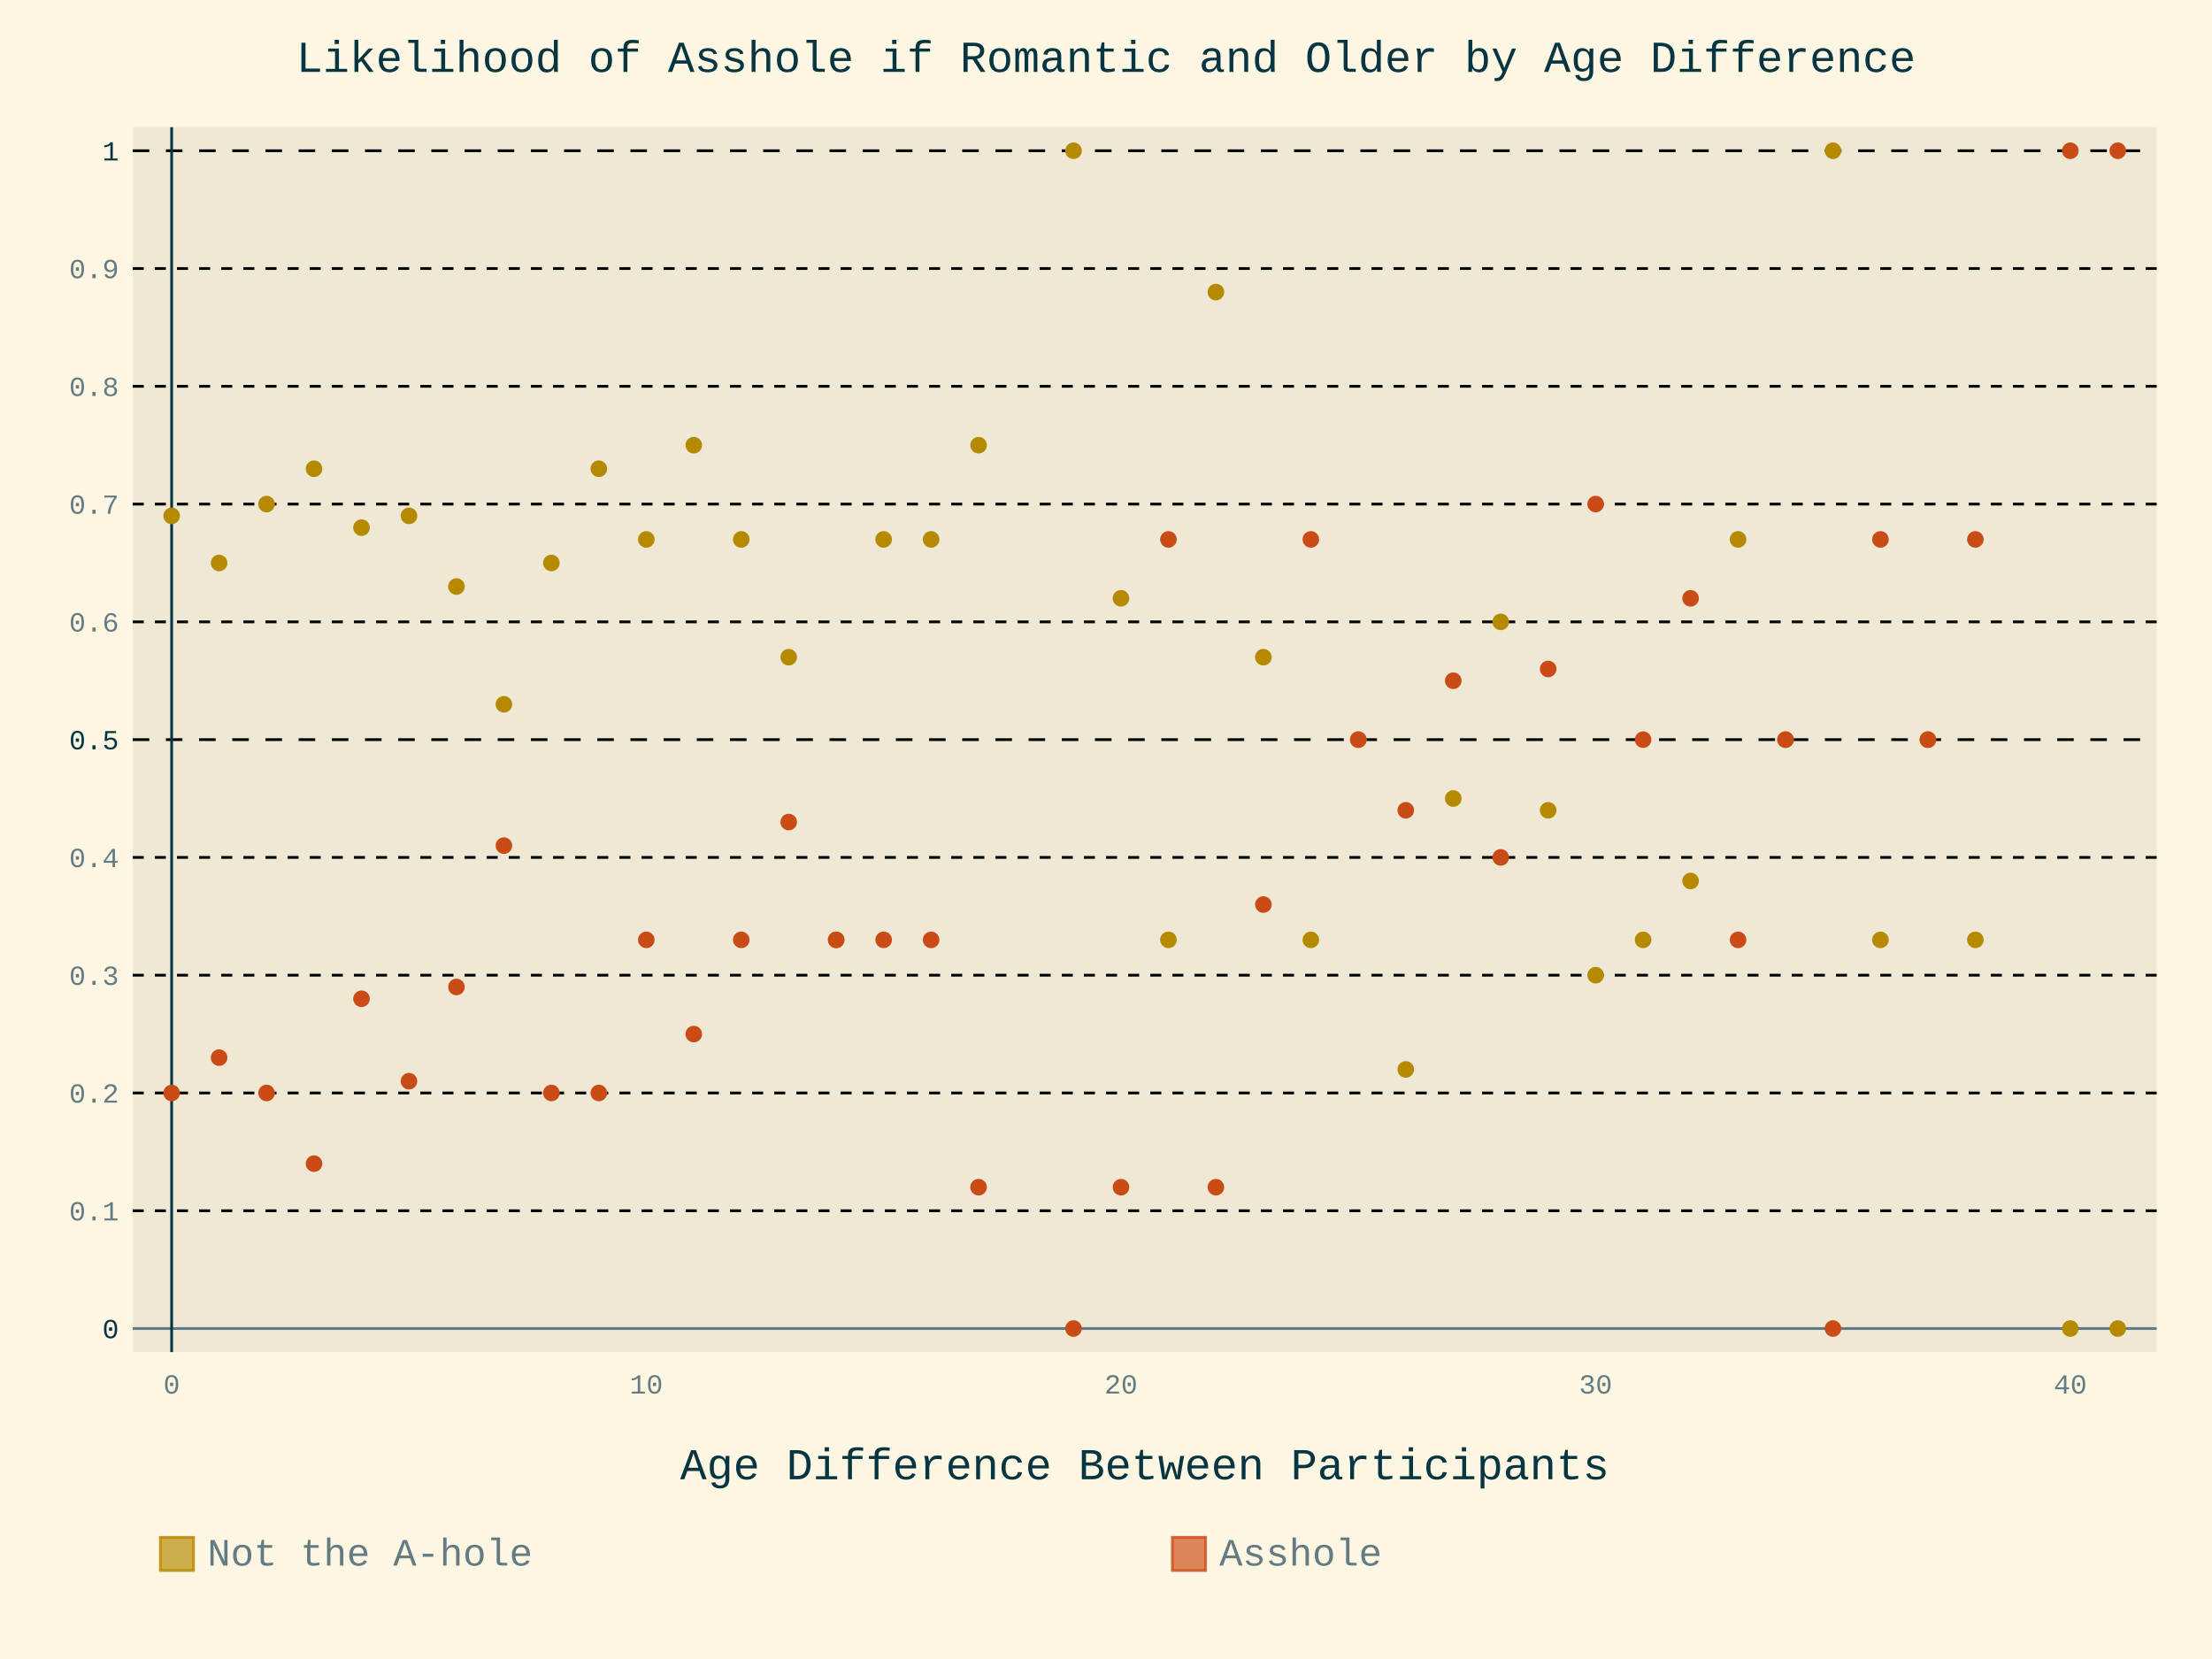
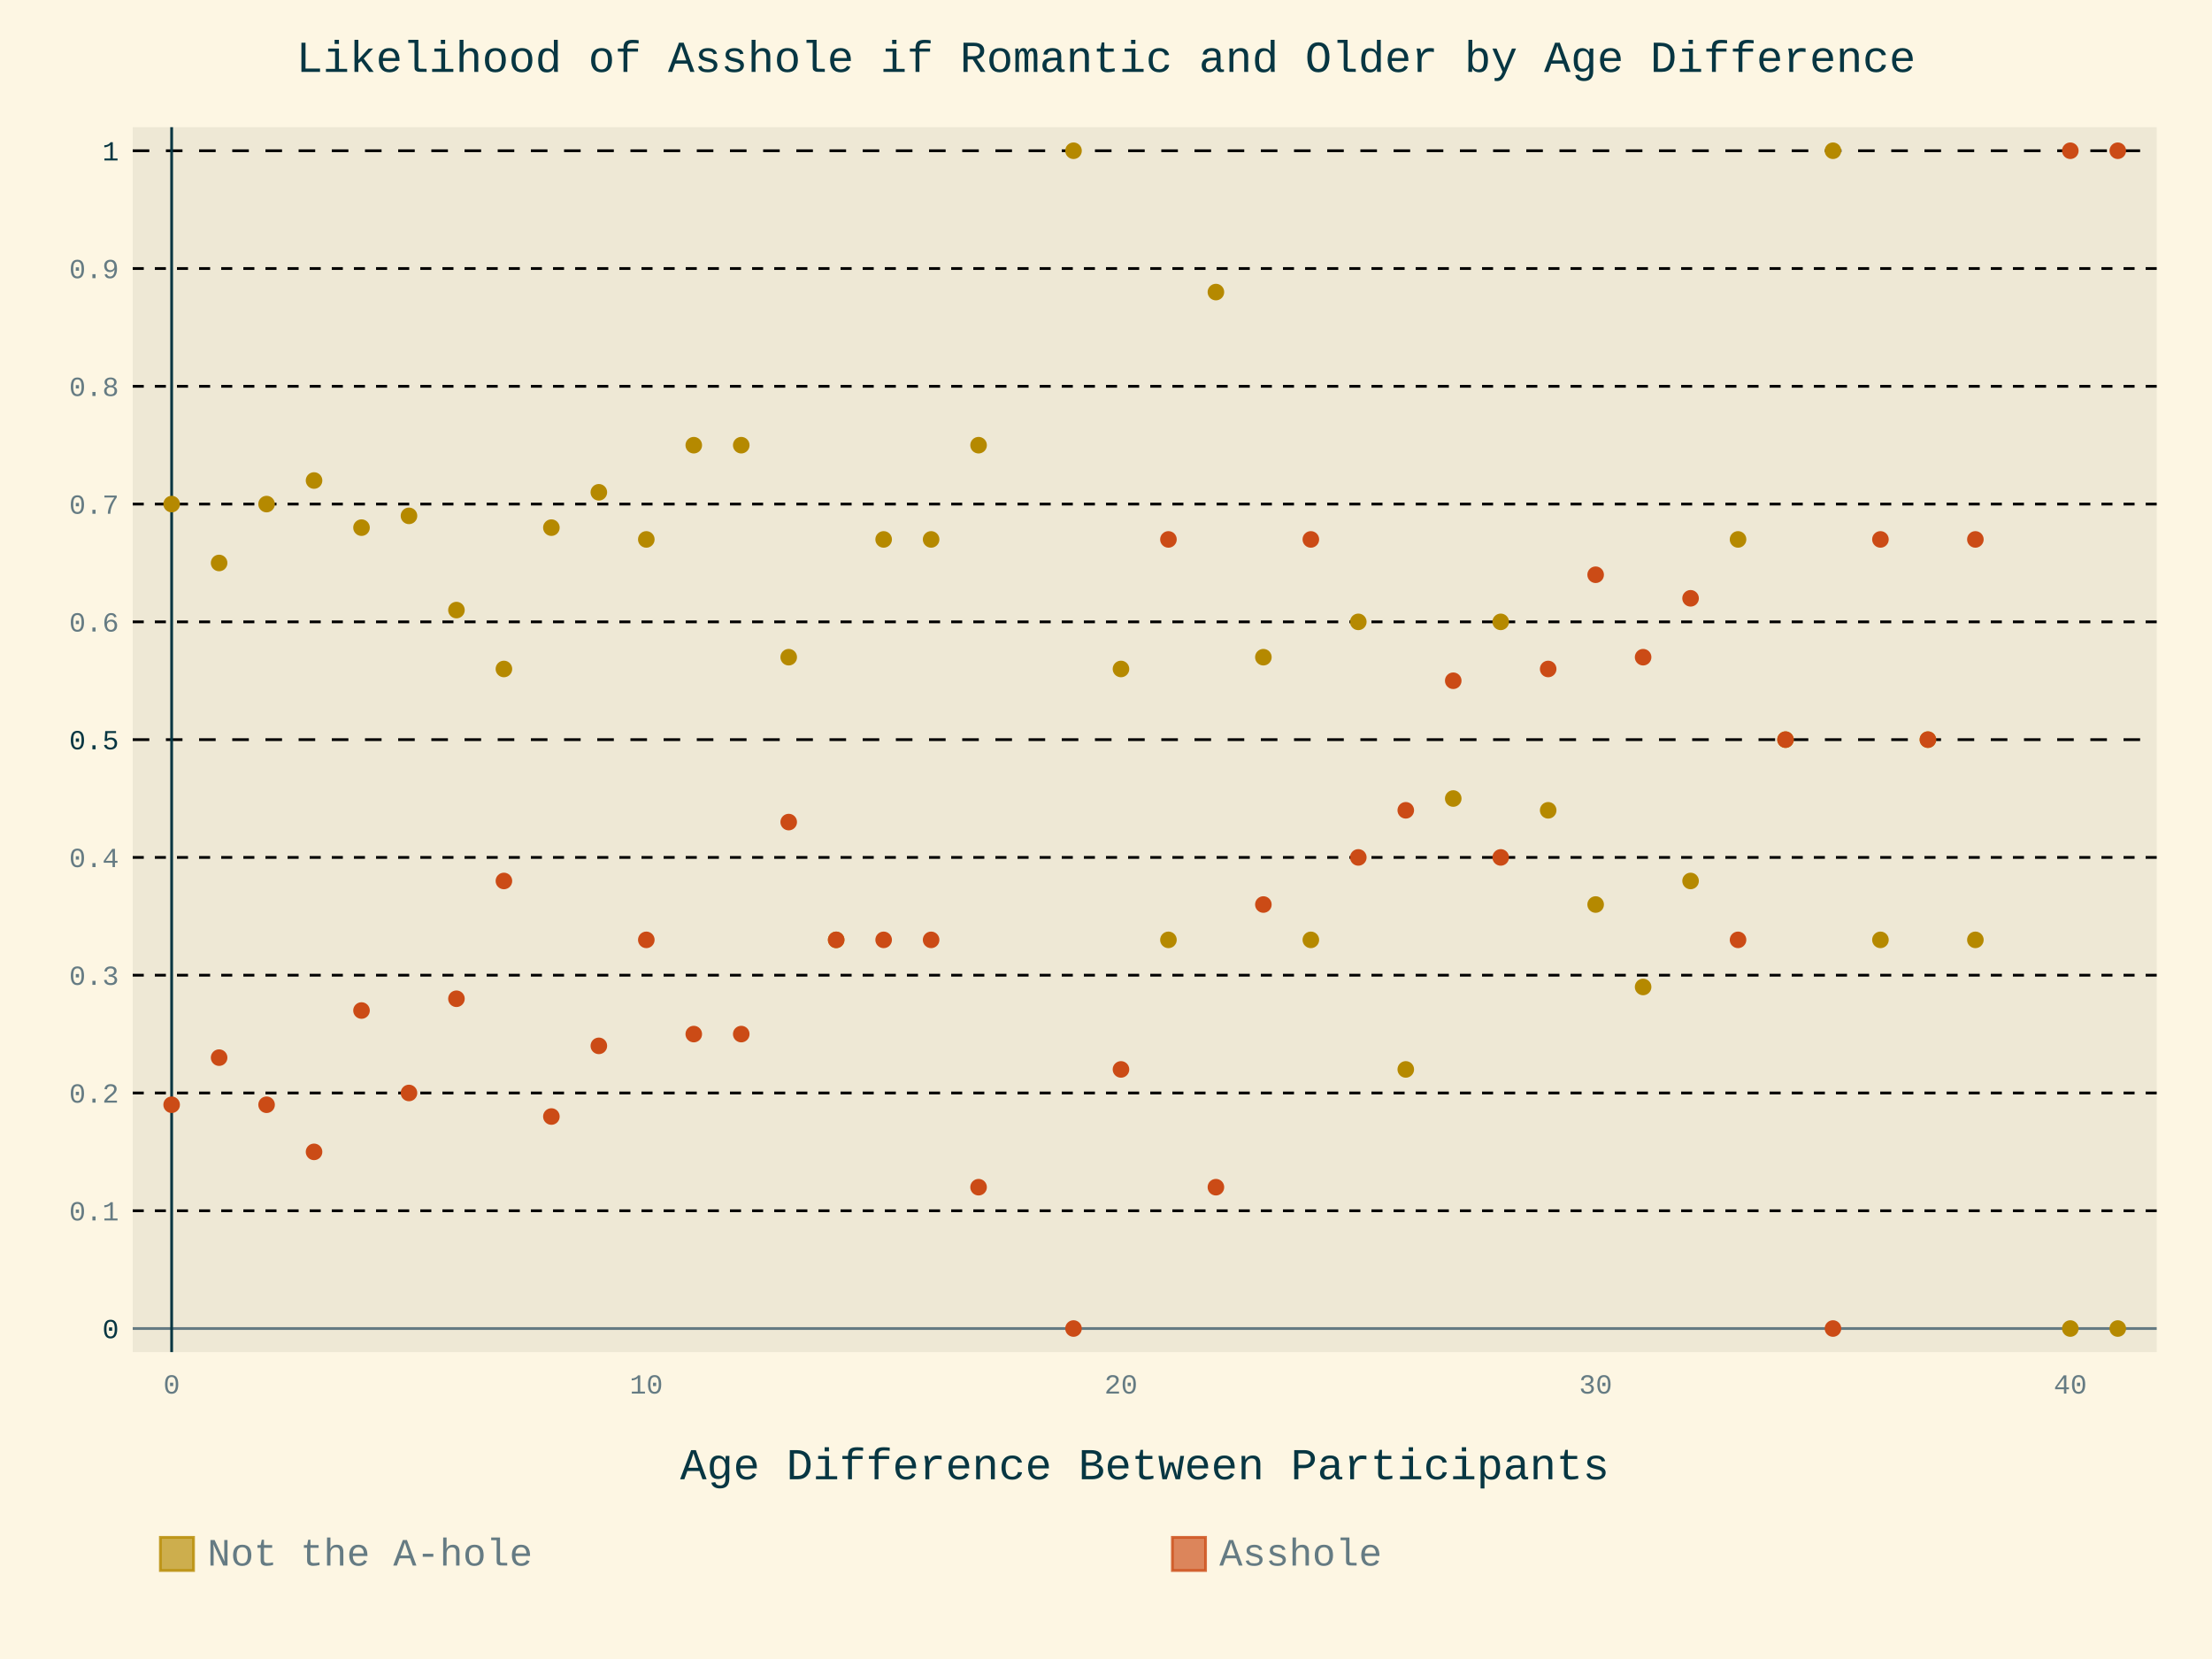
- <svg xmlns="http://www.w3.org/2000/svg" id="chart-95d7c898-4f8c-4f57-8255-a8e95e278925" class="pygal-chart" viewBox="0 0 800 600">
+ <svg xmlns="http://www.w3.org/2000/svg" id="chart-71dfcaac-c6e0-4dcb-bab0-f11259348ba4" class="pygal-chart" viewBox="0 0 800 600">
  <defs>
-     <style type="text/css">#chart-95d7c898-4f8c-4f57-8255-a8e95e278925{-webkit-user-select:none;-webkit-font-smoothing:antialiased;font-family:Consolas,"Liberation Mono",Menlo,Courier,monospace}#chart-95d7c898-4f8c-4f57-8255-a8e95e278925 .title{font-family:Consolas,"Liberation Mono",Menlo,Courier,monospace;font-size:16px}#chart-95d7c898-4f8c-4f57-8255-a8e95e278925 .legends .legend text{font-family:Consolas,"Liberation Mono",Menlo,Courier,monospace;font-size:14px}#chart-95d7c898-4f8c-4f57-8255-a8e95e278925 .axis text{font-family:Consolas,"Liberation Mono",Menlo,Courier,monospace;font-size:10px}#chart-95d7c898-4f8c-4f57-8255-a8e95e278925 .axis text.major{font-family:Consolas,"Liberation Mono",Menlo,Courier,monospace;font-size:10px}#chart-95d7c898-4f8c-4f57-8255-a8e95e278925 .text-overlay text.value{font-family:Consolas,"Liberation Mono",Menlo,Courier,monospace;font-size:16px}#chart-95d7c898-4f8c-4f57-8255-a8e95e278925 .text-overlay text.label{font-family:Consolas,"Liberation Mono",Menlo,Courier,monospace;font-size:10px}#chart-95d7c898-4f8c-4f57-8255-a8e95e278925 .tooltip{font-family:Consolas,"Liberation Mono",Menlo,Courier,monospace;font-size:14px}#chart-95d7c898-4f8c-4f57-8255-a8e95e278925 text.no_data{font-family:Consolas,"Liberation Mono",Menlo,Courier,monospace;font-size:64px}
- #chart-95d7c898-4f8c-4f57-8255-a8e95e278925{background-color:#fdf6e3}#chart-95d7c898-4f8c-4f57-8255-a8e95e278925 path,#chart-95d7c898-4f8c-4f57-8255-a8e95e278925 line,#chart-95d7c898-4f8c-4f57-8255-a8e95e278925 rect,#chart-95d7c898-4f8c-4f57-8255-a8e95e278925 circle{-webkit-transition:500ms ease-in;-moz-transition:500ms ease-in;transition:500ms ease-in}#chart-95d7c898-4f8c-4f57-8255-a8e95e278925 .graph &gt; .background{fill:#fdf6e3}#chart-95d7c898-4f8c-4f57-8255-a8e95e278925 .plot &gt; .background{fill:#eee8d5}#chart-95d7c898-4f8c-4f57-8255-a8e95e278925 .graph{fill:#657b83}#chart-95d7c898-4f8c-4f57-8255-a8e95e278925 text.no_data{fill:#073642}#chart-95d7c898-4f8c-4f57-8255-a8e95e278925 .title{fill:#073642}#chart-95d7c898-4f8c-4f57-8255-a8e95e278925 .legends .legend text{fill:#657b83}#chart-95d7c898-4f8c-4f57-8255-a8e95e278925 .legends .legend:hover text{fill:#073642}#chart-95d7c898-4f8c-4f57-8255-a8e95e278925 .axis .line{stroke:#073642}#chart-95d7c898-4f8c-4f57-8255-a8e95e278925 .axis .guide.line{stroke:#073642}#chart-95d7c898-4f8c-4f57-8255-a8e95e278925 .axis .major.line{stroke:#657b83}#chart-95d7c898-4f8c-4f57-8255-a8e95e278925 .axis text.major{fill:#073642}#chart-95d7c898-4f8c-4f57-8255-a8e95e278925 .axis.y .guides:hover .guide.line,#chart-95d7c898-4f8c-4f57-8255-a8e95e278925 .line-graph .axis.x .guides:hover .guide.line,#chart-95d7c898-4f8c-4f57-8255-a8e95e278925 .stackedline-graph .axis.x .guides:hover .guide.line,#chart-95d7c898-4f8c-4f57-8255-a8e95e278925 .xy-graph .axis.x .guides:hover .guide.line{stroke:#073642}#chart-95d7c898-4f8c-4f57-8255-a8e95e278925 .axis .guides:hover text{fill:#073642}#chart-95d7c898-4f8c-4f57-8255-a8e95e278925 .reactive{fill-opacity:.66;stroke-opacity:.8;stroke-width:1}#chart-95d7c898-4f8c-4f57-8255-a8e95e278925 .ci{stroke:#657b83}#chart-95d7c898-4f8c-4f57-8255-a8e95e278925 .reactive.active,#chart-95d7c898-4f8c-4f57-8255-a8e95e278925 .active .reactive{fill-opacity:.9;stroke-opacity:.9;stroke-width:4}#chart-95d7c898-4f8c-4f57-8255-a8e95e278925 .ci .reactive.active{stroke-width:1.5}#chart-95d7c898-4f8c-4f57-8255-a8e95e278925 .series text{fill:#073642}#chart-95d7c898-4f8c-4f57-8255-a8e95e278925 .tooltip rect{fill:#eee8d5;stroke:#073642;-webkit-transition:opacity 500ms ease-in;-moz-transition:opacity 500ms ease-in;transition:opacity 500ms ease-in}#chart-95d7c898-4f8c-4f57-8255-a8e95e278925 .tooltip .label{fill:#657b83}#chart-95d7c898-4f8c-4f57-8255-a8e95e278925 .tooltip .label{fill:#657b83}#chart-95d7c898-4f8c-4f57-8255-a8e95e278925 .tooltip .legend{font-size:.8em;fill:#073642}#chart-95d7c898-4f8c-4f57-8255-a8e95e278925 .tooltip .x_label{font-size:.6em;fill:#073642}#chart-95d7c898-4f8c-4f57-8255-a8e95e278925 .tooltip .xlink{font-size:.5em;text-decoration:underline}#chart-95d7c898-4f8c-4f57-8255-a8e95e278925 .tooltip .value{font-size:1.5em}#chart-95d7c898-4f8c-4f57-8255-a8e95e278925 .bound{font-size:.5em}#chart-95d7c898-4f8c-4f57-8255-a8e95e278925 .max-value{font-size:.75em;fill:#073642}#chart-95d7c898-4f8c-4f57-8255-a8e95e278925 .map-element{fill:#eee8d5;stroke:#073642 !important}#chart-95d7c898-4f8c-4f57-8255-a8e95e278925 .map-element .reactive{fill-opacity:inherit;stroke-opacity:inherit}#chart-95d7c898-4f8c-4f57-8255-a8e95e278925 .color-0,#chart-95d7c898-4f8c-4f57-8255-a8e95e278925 .color-0 a:visited{stroke:#b58900;fill:#b58900}#chart-95d7c898-4f8c-4f57-8255-a8e95e278925 .color-1,#chart-95d7c898-4f8c-4f57-8255-a8e95e278925 .color-1 a:visited{stroke:#cb4b16;fill:#cb4b16}#chart-95d7c898-4f8c-4f57-8255-a8e95e278925 .text-overlay .color-0 text{fill:black}#chart-95d7c898-4f8c-4f57-8255-a8e95e278925 .text-overlay .color-1 text{fill:black}
- #chart-95d7c898-4f8c-4f57-8255-a8e95e278925 text.no_data{text-anchor:middle}#chart-95d7c898-4f8c-4f57-8255-a8e95e278925 .guide.line{fill:none}#chart-95d7c898-4f8c-4f57-8255-a8e95e278925 .centered{text-anchor:middle}#chart-95d7c898-4f8c-4f57-8255-a8e95e278925 .title{text-anchor:middle}#chart-95d7c898-4f8c-4f57-8255-a8e95e278925 .legends .legend text{fill-opacity:1}#chart-95d7c898-4f8c-4f57-8255-a8e95e278925 .axis.x text{text-anchor:middle}#chart-95d7c898-4f8c-4f57-8255-a8e95e278925 .axis.x:not(.web) text[transform]{text-anchor:start}#chart-95d7c898-4f8c-4f57-8255-a8e95e278925 .axis.x:not(.web) text[transform].backwards{text-anchor:end}#chart-95d7c898-4f8c-4f57-8255-a8e95e278925 .axis.y text{text-anchor:end}#chart-95d7c898-4f8c-4f57-8255-a8e95e278925 .axis.y text[transform].backwards{text-anchor:start}#chart-95d7c898-4f8c-4f57-8255-a8e95e278925 .axis.y2 text{text-anchor:start}#chart-95d7c898-4f8c-4f57-8255-a8e95e278925 .axis.y2 text[transform].backwards{text-anchor:end}#chart-95d7c898-4f8c-4f57-8255-a8e95e278925 .axis .guide.line{stroke-dasharray:4,4;stroke:black}#chart-95d7c898-4f8c-4f57-8255-a8e95e278925 .axis .major.guide.line{stroke-dasharray:6,6;stroke:black}#chart-95d7c898-4f8c-4f57-8255-a8e95e278925 .horizontal .axis.y .guide.line,#chart-95d7c898-4f8c-4f57-8255-a8e95e278925 .horizontal .axis.y2 .guide.line,#chart-95d7c898-4f8c-4f57-8255-a8e95e278925 .vertical .axis.x .guide.line{opacity:0}#chart-95d7c898-4f8c-4f57-8255-a8e95e278925 .horizontal .axis.always_show .guide.line,#chart-95d7c898-4f8c-4f57-8255-a8e95e278925 .vertical .axis.always_show .guide.line{opacity:1 !important}#chart-95d7c898-4f8c-4f57-8255-a8e95e278925 .axis.y .guides:hover .guide.line,#chart-95d7c898-4f8c-4f57-8255-a8e95e278925 .axis.y2 .guides:hover .guide.line,#chart-95d7c898-4f8c-4f57-8255-a8e95e278925 .axis.x .guides:hover .guide.line{opacity:1}#chart-95d7c898-4f8c-4f57-8255-a8e95e278925 .axis .guides:hover text{opacity:1}#chart-95d7c898-4f8c-4f57-8255-a8e95e278925 .nofill{fill:none}#chart-95d7c898-4f8c-4f57-8255-a8e95e278925 .subtle-fill{fill-opacity:.2}#chart-95d7c898-4f8c-4f57-8255-a8e95e278925 .dot{stroke-width:1px;fill-opacity:1;stroke-opacity:1}#chart-95d7c898-4f8c-4f57-8255-a8e95e278925 .dot.active{stroke-width:5px}#chart-95d7c898-4f8c-4f57-8255-a8e95e278925 .dot.negative{fill:transparent}#chart-95d7c898-4f8c-4f57-8255-a8e95e278925 text,#chart-95d7c898-4f8c-4f57-8255-a8e95e278925 tspan{stroke:none !important}#chart-95d7c898-4f8c-4f57-8255-a8e95e278925 .series text.active{opacity:1}#chart-95d7c898-4f8c-4f57-8255-a8e95e278925 .tooltip rect{fill-opacity:.95;stroke-width:.5}#chart-95d7c898-4f8c-4f57-8255-a8e95e278925 .tooltip text{fill-opacity:1}#chart-95d7c898-4f8c-4f57-8255-a8e95e278925 .showable{visibility:hidden}#chart-95d7c898-4f8c-4f57-8255-a8e95e278925 .showable.shown{visibility:visible}#chart-95d7c898-4f8c-4f57-8255-a8e95e278925 .gauge-background{fill:rgba(229,229,229,1);stroke:none}#chart-95d7c898-4f8c-4f57-8255-a8e95e278925 .bg-lines{stroke:#fdf6e3;stroke-width:2px}</style>
+     <style type="text/css">#chart-71dfcaac-c6e0-4dcb-bab0-f11259348ba4{-webkit-user-select:none;-webkit-font-smoothing:antialiased;font-family:Consolas,"Liberation Mono",Menlo,Courier,monospace}#chart-71dfcaac-c6e0-4dcb-bab0-f11259348ba4 .title{font-family:Consolas,"Liberation Mono",Menlo,Courier,monospace;font-size:16px}#chart-71dfcaac-c6e0-4dcb-bab0-f11259348ba4 .legends .legend text{font-family:Consolas,"Liberation Mono",Menlo,Courier,monospace;font-size:14px}#chart-71dfcaac-c6e0-4dcb-bab0-f11259348ba4 .axis text{font-family:Consolas,"Liberation Mono",Menlo,Courier,monospace;font-size:10px}#chart-71dfcaac-c6e0-4dcb-bab0-f11259348ba4 .axis text.major{font-family:Consolas,"Liberation Mono",Menlo,Courier,monospace;font-size:10px}#chart-71dfcaac-c6e0-4dcb-bab0-f11259348ba4 .text-overlay text.value{font-family:Consolas,"Liberation Mono",Menlo,Courier,monospace;font-size:16px}#chart-71dfcaac-c6e0-4dcb-bab0-f11259348ba4 .text-overlay text.label{font-family:Consolas,"Liberation Mono",Menlo,Courier,monospace;font-size:10px}#chart-71dfcaac-c6e0-4dcb-bab0-f11259348ba4 .tooltip{font-family:Consolas,"Liberation Mono",Menlo,Courier,monospace;font-size:14px}#chart-71dfcaac-c6e0-4dcb-bab0-f11259348ba4 text.no_data{font-family:Consolas,"Liberation Mono",Menlo,Courier,monospace;font-size:64px}
+ #chart-71dfcaac-c6e0-4dcb-bab0-f11259348ba4{background-color:#fdf6e3}#chart-71dfcaac-c6e0-4dcb-bab0-f11259348ba4 path,#chart-71dfcaac-c6e0-4dcb-bab0-f11259348ba4 line,#chart-71dfcaac-c6e0-4dcb-bab0-f11259348ba4 rect,#chart-71dfcaac-c6e0-4dcb-bab0-f11259348ba4 circle{-webkit-transition:500ms ease-in;-moz-transition:500ms ease-in;transition:500ms ease-in}#chart-71dfcaac-c6e0-4dcb-bab0-f11259348ba4 .graph &gt; .background{fill:#fdf6e3}#chart-71dfcaac-c6e0-4dcb-bab0-f11259348ba4 .plot &gt; .background{fill:#eee8d5}#chart-71dfcaac-c6e0-4dcb-bab0-f11259348ba4 .graph{fill:#657b83}#chart-71dfcaac-c6e0-4dcb-bab0-f11259348ba4 text.no_data{fill:#073642}#chart-71dfcaac-c6e0-4dcb-bab0-f11259348ba4 .title{fill:#073642}#chart-71dfcaac-c6e0-4dcb-bab0-f11259348ba4 .legends .legend text{fill:#657b83}#chart-71dfcaac-c6e0-4dcb-bab0-f11259348ba4 .legends .legend:hover text{fill:#073642}#chart-71dfcaac-c6e0-4dcb-bab0-f11259348ba4 .axis .line{stroke:#073642}#chart-71dfcaac-c6e0-4dcb-bab0-f11259348ba4 .axis .guide.line{stroke:#073642}#chart-71dfcaac-c6e0-4dcb-bab0-f11259348ba4 .axis .major.line{stroke:#657b83}#chart-71dfcaac-c6e0-4dcb-bab0-f11259348ba4 .axis text.major{fill:#073642}#chart-71dfcaac-c6e0-4dcb-bab0-f11259348ba4 .axis.y .guides:hover .guide.line,#chart-71dfcaac-c6e0-4dcb-bab0-f11259348ba4 .line-graph .axis.x .guides:hover .guide.line,#chart-71dfcaac-c6e0-4dcb-bab0-f11259348ba4 .stackedline-graph .axis.x .guides:hover .guide.line,#chart-71dfcaac-c6e0-4dcb-bab0-f11259348ba4 .xy-graph .axis.x .guides:hover .guide.line{stroke:#073642}#chart-71dfcaac-c6e0-4dcb-bab0-f11259348ba4 .axis .guides:hover text{fill:#073642}#chart-71dfcaac-c6e0-4dcb-bab0-f11259348ba4 .reactive{fill-opacity:.66;stroke-opacity:.8;stroke-width:1}#chart-71dfcaac-c6e0-4dcb-bab0-f11259348ba4 .ci{stroke:#657b83}#chart-71dfcaac-c6e0-4dcb-bab0-f11259348ba4 .reactive.active,#chart-71dfcaac-c6e0-4dcb-bab0-f11259348ba4 .active .reactive{fill-opacity:.9;stroke-opacity:.9;stroke-width:4}#chart-71dfcaac-c6e0-4dcb-bab0-f11259348ba4 .ci .reactive.active{stroke-width:1.5}#chart-71dfcaac-c6e0-4dcb-bab0-f11259348ba4 .series text{fill:#073642}#chart-71dfcaac-c6e0-4dcb-bab0-f11259348ba4 .tooltip rect{fill:#eee8d5;stroke:#073642;-webkit-transition:opacity 500ms ease-in;-moz-transition:opacity 500ms ease-in;transition:opacity 500ms ease-in}#chart-71dfcaac-c6e0-4dcb-bab0-f11259348ba4 .tooltip .label{fill:#657b83}#chart-71dfcaac-c6e0-4dcb-bab0-f11259348ba4 .tooltip .label{fill:#657b83}#chart-71dfcaac-c6e0-4dcb-bab0-f11259348ba4 .tooltip .legend{font-size:.8em;fill:#073642}#chart-71dfcaac-c6e0-4dcb-bab0-f11259348ba4 .tooltip .x_label{font-size:.6em;fill:#073642}#chart-71dfcaac-c6e0-4dcb-bab0-f11259348ba4 .tooltip .xlink{font-size:.5em;text-decoration:underline}#chart-71dfcaac-c6e0-4dcb-bab0-f11259348ba4 .tooltip .value{font-size:1.5em}#chart-71dfcaac-c6e0-4dcb-bab0-f11259348ba4 .bound{font-size:.5em}#chart-71dfcaac-c6e0-4dcb-bab0-f11259348ba4 .max-value{font-size:.75em;fill:#073642}#chart-71dfcaac-c6e0-4dcb-bab0-f11259348ba4 .map-element{fill:#eee8d5;stroke:#073642 !important}#chart-71dfcaac-c6e0-4dcb-bab0-f11259348ba4 .map-element .reactive{fill-opacity:inherit;stroke-opacity:inherit}#chart-71dfcaac-c6e0-4dcb-bab0-f11259348ba4 .color-0,#chart-71dfcaac-c6e0-4dcb-bab0-f11259348ba4 .color-0 a:visited{stroke:#b58900;fill:#b58900}#chart-71dfcaac-c6e0-4dcb-bab0-f11259348ba4 .color-1,#chart-71dfcaac-c6e0-4dcb-bab0-f11259348ba4 .color-1 a:visited{stroke:#cb4b16;fill:#cb4b16}#chart-71dfcaac-c6e0-4dcb-bab0-f11259348ba4 .text-overlay .color-0 text{fill:black}#chart-71dfcaac-c6e0-4dcb-bab0-f11259348ba4 .text-overlay .color-1 text{fill:black}
+ #chart-71dfcaac-c6e0-4dcb-bab0-f11259348ba4 text.no_data{text-anchor:middle}#chart-71dfcaac-c6e0-4dcb-bab0-f11259348ba4 .guide.line{fill:none}#chart-71dfcaac-c6e0-4dcb-bab0-f11259348ba4 .centered{text-anchor:middle}#chart-71dfcaac-c6e0-4dcb-bab0-f11259348ba4 .title{text-anchor:middle}#chart-71dfcaac-c6e0-4dcb-bab0-f11259348ba4 .legends .legend text{fill-opacity:1}#chart-71dfcaac-c6e0-4dcb-bab0-f11259348ba4 .axis.x text{text-anchor:middle}#chart-71dfcaac-c6e0-4dcb-bab0-f11259348ba4 .axis.x:not(.web) text[transform]{text-anchor:start}#chart-71dfcaac-c6e0-4dcb-bab0-f11259348ba4 .axis.x:not(.web) text[transform].backwards{text-anchor:end}#chart-71dfcaac-c6e0-4dcb-bab0-f11259348ba4 .axis.y text{text-anchor:end}#chart-71dfcaac-c6e0-4dcb-bab0-f11259348ba4 .axis.y text[transform].backwards{text-anchor:start}#chart-71dfcaac-c6e0-4dcb-bab0-f11259348ba4 .axis.y2 text{text-anchor:start}#chart-71dfcaac-c6e0-4dcb-bab0-f11259348ba4 .axis.y2 text[transform].backwards{text-anchor:end}#chart-71dfcaac-c6e0-4dcb-bab0-f11259348ba4 .axis .guide.line{stroke-dasharray:4,4;stroke:black}#chart-71dfcaac-c6e0-4dcb-bab0-f11259348ba4 .axis .major.guide.line{stroke-dasharray:6,6;stroke:black}#chart-71dfcaac-c6e0-4dcb-bab0-f11259348ba4 .horizontal .axis.y .guide.line,#chart-71dfcaac-c6e0-4dcb-bab0-f11259348ba4 .horizontal .axis.y2 .guide.line,#chart-71dfcaac-c6e0-4dcb-bab0-f11259348ba4 .vertical .axis.x .guide.line{opacity:0}#chart-71dfcaac-c6e0-4dcb-bab0-f11259348ba4 .horizontal .axis.always_show .guide.line,#chart-71dfcaac-c6e0-4dcb-bab0-f11259348ba4 .vertical .axis.always_show .guide.line{opacity:1 !important}#chart-71dfcaac-c6e0-4dcb-bab0-f11259348ba4 .axis.y .guides:hover .guide.line,#chart-71dfcaac-c6e0-4dcb-bab0-f11259348ba4 .axis.y2 .guides:hover .guide.line,#chart-71dfcaac-c6e0-4dcb-bab0-f11259348ba4 .axis.x .guides:hover .guide.line{opacity:1}#chart-71dfcaac-c6e0-4dcb-bab0-f11259348ba4 .axis .guides:hover text{opacity:1}#chart-71dfcaac-c6e0-4dcb-bab0-f11259348ba4 .nofill{fill:none}#chart-71dfcaac-c6e0-4dcb-bab0-f11259348ba4 .subtle-fill{fill-opacity:.2}#chart-71dfcaac-c6e0-4dcb-bab0-f11259348ba4 .dot{stroke-width:1px;fill-opacity:1;stroke-opacity:1}#chart-71dfcaac-c6e0-4dcb-bab0-f11259348ba4 .dot.active{stroke-width:5px}#chart-71dfcaac-c6e0-4dcb-bab0-f11259348ba4 .dot.negative{fill:transparent}#chart-71dfcaac-c6e0-4dcb-bab0-f11259348ba4 text,#chart-71dfcaac-c6e0-4dcb-bab0-f11259348ba4 tspan{stroke:none !important}#chart-71dfcaac-c6e0-4dcb-bab0-f11259348ba4 .series text.active{opacity:1}#chart-71dfcaac-c6e0-4dcb-bab0-f11259348ba4 .tooltip rect{fill-opacity:.95;stroke-width:.5}#chart-71dfcaac-c6e0-4dcb-bab0-f11259348ba4 .tooltip text{fill-opacity:1}#chart-71dfcaac-c6e0-4dcb-bab0-f11259348ba4 .showable{visibility:hidden}#chart-71dfcaac-c6e0-4dcb-bab0-f11259348ba4 .showable.shown{visibility:visible}#chart-71dfcaac-c6e0-4dcb-bab0-f11259348ba4 .gauge-background{fill:rgba(229,229,229,1);stroke:none}#chart-71dfcaac-c6e0-4dcb-bab0-f11259348ba4 .bg-lines{stroke:#fdf6e3;stroke-width:2px}</style>
  </defs>
  <g class="graph xy-graph vertical">
    <rect x="0" y="0" width="800" height="600" class="background" />
    <g transform="translate(48, 46)" class="plot">
      <rect x="0" y="0" width="732.0" height="443.0" class="background" />
      <g class="axis y always_show">
        <g class="guides">
          <path d="M0 434.481 h732" class="axis major line" />
          <text x="-5" y="437.981" class="major">0</text>
        </g>
        <g class="guides">
          <path d="M0 391.885 h732" class="guide line" />
          <text x="-5" y="395.385" class="">0.1</text>
        </g>
        <g class="guides">
          <path d="M0 349.288 h732" class="guide line" />
          <text x="-5" y="352.788" class="">0.2</text>
        </g>
        <g class="guides">
          <path d="M0 306.692 h732" class="guide line" />
          <text x="-5" y="310.192" class="">0.3</text>
        </g>
        <g class="guides">
          <path d="M0 264.096 h732" class="guide line" />
          <text x="-5" y="267.596" class="">0.4</text>
        </g>
        <g class="guides">
          <path d="M0 221.5 h732" class="major guide line" />
          <text x="-5" y="225.0" class="major">0.5</text>
        </g>
        <g class="guides">
          <path d="M0 178.904 h732" class="guide line" />
          <text x="-5" y="182.404" class="">0.6</text>
        </g>
        <g class="guides">
          <path d="M0 136.308 h732" class="guide line" />
          <text x="-5" y="139.808" class="">0.7</text>
        </g>
        <g class="guides">
          <path d="M0 93.712 h732" class="guide line" />
          <text x="-5" y="97.212" class="">0.8</text>
        </g>
        <g class="guides">
          <path d="M0 51.115 h732" class="guide line" />
          <text x="-5" y="54.615" class="">0.9</text>
        </g>
        <g class="guides">
          <path d="M0 8.519 h732" class="major guide line" />
          <text x="-5" y="12.019" class="major">1</text>
        </g>
      </g>
      <g class="axis x">
        <g class="guides">
          <path d="M14.077 0 v443" class="axis line" />
          <text x="14.077" y="458.0" class="">0</text>
        </g>
        <g class="guides">
          <path d="M185.747 0 v443" class="guide line" />
          <text x="185.747" y="458.0" class="">10</text>
        </g>
        <g class="guides">
          <path d="M357.417 0 v443" class="guide line" />
          <text x="357.417" y="458.0" class="">20</text>
        </g>
        <g class="guides">
          <path d="M529.086 0 v443" class="guide line" />
          <text x="529.086" y="458.0" class="">30</text>
        </g>
        <g class="guides">
          <path d="M700.756 0 v443" class="guide line" />
          <text x="700.756" y="458.0" class="">40</text>
        </g>
      </g>
      <g class="series serie-0 color-0" />
      <g class="series serie-1 color-1" />
    </g>
    <g class="titles">
      <text x="400.0" y="26" class="title plot_title">Likelihood of Asshole if Romantic and Older by Age Difference</text>
      <text x="414.0" y="535.0" class="title">Age Difference Between Participants</text>
    </g>
    <g transform="translate(48, 46)" class="plot overlay">
      <g class="series serie-0 color-0">
        <g class="dots">
-           <circle cx="14.077" cy="140.567" r="2.5" class="dot reactive tooltip-trigger" />
+           <circle cx="14.077" cy="136.308" r="2.5" class="dot reactive tooltip-trigger" />
        </g>
        <g class="dots">
          <circle cx="31.244" cy="157.606" r="2.5" class="dot reactive tooltip-trigger" />
        </g>
        <g class="dots">
          <circle cx="48.411" cy="136.308" r="2.5" class="dot reactive tooltip-trigger" />
        </g>
        <g class="dots">
-           <circle cx="65.578" cy="123.529" r="2.5" class="dot reactive tooltip-trigger" />
+           <circle cx="65.578" cy="127.788" r="2.5" class="dot reactive tooltip-trigger" />
        </g>
        <g class="dots">
          <circle cx="82.745" cy="144.827" r="2.5" class="dot reactive tooltip-trigger" />
        </g>
        <g class="dots">
          <circle cx="99.912" cy="140.567" r="2.5" class="dot reactive tooltip-trigger" />
        </g>
        <g class="dots">
-           <circle cx="117.079" cy="166.125" r="2.5" class="dot reactive tooltip-trigger" />
-         </g>
-         <g class="dots">
-           <circle cx="134.246" cy="208.721" r="2.5" class="dot reactive tooltip-trigger" />
-         </g>
-         <g class="dots">
-           <circle cx="151.413" cy="157.606" r="2.5" class="dot reactive tooltip-trigger" />
-         </g>
-         <g class="dots">
-           <circle cx="168.58" cy="123.529" r="2.5" class="dot reactive tooltip-trigger" />
+           <circle cx="117.079" cy="174.644" r="2.5" class="dot reactive tooltip-trigger" />
+         </g>
+         <g class="dots">
+           <circle cx="134.246" cy="195.942" r="2.5" class="dot reactive tooltip-trigger" />
+         </g>
+         <g class="dots">
+           <circle cx="151.413" cy="144.827" r="2.5" class="dot reactive tooltip-trigger" />
+         </g>
+         <g class="dots">
+           <circle cx="168.58" cy="132.048" r="2.5" class="dot reactive tooltip-trigger" />
        </g>
        <g class="dots">
          <circle cx="185.747" cy="149.087" r="2.5" class="dot reactive tooltip-trigger" />
        </g>
        <g class="dots">
          <circle cx="202.914" cy="115.01" r="2.5" class="dot reactive tooltip-trigger" />
        </g>
        <g class="dots">
-           <circle cx="220.081" cy="149.087" r="2.5" class="dot reactive tooltip-trigger" />
+           <circle cx="220.081" cy="115.01" r="2.5" class="dot reactive tooltip-trigger" />
        </g>
        <g class="dots">
          <circle cx="237.248" cy="191.683" r="2.5" class="dot reactive tooltip-trigger" />
        </g>
        <g class="dots">
          <circle cx="254.415" cy="293.913" r="2.5" class="dot reactive tooltip-trigger" />
        </g>
        <g class="dots">
          <circle cx="271.582" cy="149.087" r="2.5" class="dot reactive tooltip-trigger" />
        </g>
        <g class="dots">
          <circle cx="288.749" cy="149.087" r="2.5" class="dot reactive tooltip-trigger" />
        </g>
        <g class="dots">
          <circle cx="305.916" cy="115.01" r="2.5" class="dot reactive tooltip-trigger" />
        </g>
        <g class="dots">
          <circle cx="340.25" cy="8.519" r="2.5" class="dot reactive tooltip-trigger" />
        </g>
        <g class="dots">
-           <circle cx="357.417" cy="170.385" r="2.5" class="dot reactive tooltip-trigger" />
+           <circle cx="357.417" cy="195.942" r="2.5" class="dot reactive tooltip-trigger" />
        </g>
        <g class="dots">
          <circle cx="374.583" cy="293.913" r="2.5" class="dot reactive tooltip-trigger" />
        </g>
        <g class="dots">
          <circle cx="391.75" cy="59.635" r="2.5" class="dot reactive tooltip-trigger" />
        </g>
        <g class="dots">
          <circle cx="408.917" cy="191.683" r="2.5" class="dot reactive tooltip-trigger" />
        </g>
        <g class="dots">
          <circle cx="426.084" cy="293.913" r="2.5" class="dot reactive tooltip-trigger" />
        </g>
        <g class="dots">
-           <circle cx="443.251" cy="221.5" r="2.5" class="dot reactive tooltip-trigger" />
+           <circle cx="443.251" cy="178.904" r="2.5" class="dot reactive tooltip-trigger" />
        </g>
        <g class="dots">
          <circle cx="460.418" cy="340.769" r="2.5" class="dot reactive tooltip-trigger" />
        </g>
        <g class="dots">
          <circle cx="477.585" cy="242.798" r="2.5" class="dot reactive tooltip-trigger" />
        </g>
        <g class="dots">
          <circle cx="494.752" cy="178.904" r="2.5" class="dot reactive tooltip-trigger" />
        </g>
        <g class="dots">
          <circle cx="511.919" cy="247.058" r="2.5" class="dot reactive tooltip-trigger" />
        </g>
        <g class="dots">
-           <circle cx="529.086" cy="306.692" r="2.5" class="dot reactive tooltip-trigger" />
-         </g>
-         <g class="dots">
-           <circle cx="546.253" cy="293.913" r="2.5" class="dot reactive tooltip-trigger" />
+           <circle cx="529.086" cy="281.135" r="2.5" class="dot reactive tooltip-trigger" />
+         </g>
+         <g class="dots">
+           <circle cx="546.253" cy="310.952" r="2.5" class="dot reactive tooltip-trigger" />
        </g>
        <g class="dots">
          <circle cx="563.42" cy="272.615" r="2.5" class="dot reactive tooltip-trigger" />
        </g>
        <g class="dots">
          <circle cx="580.587" cy="149.087" r="2.5" class="dot reactive tooltip-trigger" />
        </g>
        <g class="dots">
          <circle cx="597.754" cy="221.5" r="2.5" class="dot reactive tooltip-trigger" />
        </g>
        <g class="dots">
          <circle cx="614.921" cy="8.519" r="2.5" class="dot reactive tooltip-trigger" />
        </g>
        <g class="dots">
          <circle cx="632.088" cy="293.913" r="2.5" class="dot reactive tooltip-trigger" />
        </g>
        <g class="dots">
          <circle cx="649.255" cy="221.5" r="2.5" class="dot reactive tooltip-trigger" />
        </g>
        <g class="dots">
          <circle cx="666.422" cy="293.913" r="2.5" class="dot reactive tooltip-trigger" />
        </g>
        <g class="dots">
          <circle cx="700.756" cy="434.481" r="2.5" class="dot reactive tooltip-trigger" />
        </g>
        <g class="dots">
          <circle cx="717.923" cy="434.481" r="2.5" class="dot reactive tooltip-trigger" />
        </g>
      </g>
      <g class="series serie-1 color-1">
        <g class="dots">
-           <circle cx="14.077" cy="349.288" r="2.5" class="dot reactive tooltip-trigger" />
+           <circle cx="14.077" cy="353.548" r="2.5" class="dot reactive tooltip-trigger" />
        </g>
        <g class="dots">
          <circle cx="31.244" cy="336.51" r="2.5" class="dot reactive tooltip-trigger" />
        </g>
        <g class="dots">
-           <circle cx="48.411" cy="349.288" r="2.5" class="dot reactive tooltip-trigger" />
-         </g>
-         <g class="dots">
-           <circle cx="65.578" cy="374.846" r="2.5" class="dot reactive tooltip-trigger" />
-         </g>
-         <g class="dots">
-           <circle cx="82.745" cy="315.212" r="2.5" class="dot reactive tooltip-trigger" />
-         </g>
-         <g class="dots">
-           <circle cx="99.912" cy="345.029" r="2.5" class="dot reactive tooltip-trigger" />
-         </g>
-         <g class="dots">
-           <circle cx="117.079" cy="310.952" r="2.5" class="dot reactive tooltip-trigger" />
-         </g>
-         <g class="dots">
-           <circle cx="134.246" cy="259.837" r="2.5" class="dot reactive tooltip-trigger" />
-         </g>
-         <g class="dots">
-           <circle cx="151.413" cy="349.288" r="2.5" class="dot reactive tooltip-trigger" />
-         </g>
-         <g class="dots">
-           <circle cx="168.58" cy="349.288" r="2.5" class="dot reactive tooltip-trigger" />
+           <circle cx="48.411" cy="353.548" r="2.5" class="dot reactive tooltip-trigger" />
+         </g>
+         <g class="dots">
+           <circle cx="65.578" cy="370.587" r="2.5" class="dot reactive tooltip-trigger" />
+         </g>
+         <g class="dots">
+           <circle cx="82.745" cy="319.471" r="2.5" class="dot reactive tooltip-trigger" />
+         </g>
+         <g class="dots">
+           <circle cx="99.912" cy="349.288" r="2.5" class="dot reactive tooltip-trigger" />
+         </g>
+         <g class="dots">
+           <circle cx="117.079" cy="315.212" r="2.5" class="dot reactive tooltip-trigger" />
+         </g>
+         <g class="dots">
+           <circle cx="134.246" cy="272.615" r="2.5" class="dot reactive tooltip-trigger" />
+         </g>
+         <g class="dots">
+           <circle cx="151.413" cy="357.808" r="2.5" class="dot reactive tooltip-trigger" />
+         </g>
+         <g class="dots">
+           <circle cx="168.58" cy="332.25" r="2.5" class="dot reactive tooltip-trigger" />
        </g>
        <g class="dots">
          <circle cx="185.747" cy="293.913" r="2.5" class="dot reactive tooltip-trigger" />
        </g>
        <g class="dots">
          <circle cx="202.914" cy="327.99" r="2.5" class="dot reactive tooltip-trigger" />
        </g>
        <g class="dots">
-           <circle cx="220.081" cy="293.913" r="2.5" class="dot reactive tooltip-trigger" />
+           <circle cx="220.081" cy="327.99" r="2.5" class="dot reactive tooltip-trigger" />
        </g>
        <g class="dots">
          <circle cx="237.248" cy="251.317" r="2.5" class="dot reactive tooltip-trigger" />
        </g>
        <g class="dots">
          <circle cx="254.415" cy="293.913" r="2.5" class="dot reactive tooltip-trigger" />
        </g>
        <g class="dots">
          <circle cx="271.582" cy="293.913" r="2.5" class="dot reactive tooltip-trigger" />
        </g>
        <g class="dots">
          <circle cx="288.749" cy="293.913" r="2.5" class="dot reactive tooltip-trigger" />
        </g>
        <g class="dots">
          <circle cx="305.916" cy="383.365" r="2.5" class="dot reactive tooltip-trigger" />
        </g>
        <g class="dots">
          <circle cx="340.25" cy="434.481" r="2.5" class="dot reactive tooltip-trigger" />
        </g>
        <g class="dots">
-           <circle cx="357.417" cy="383.365" r="2.5" class="dot reactive tooltip-trigger" />
+           <circle cx="357.417" cy="340.769" r="2.5" class="dot reactive tooltip-trigger" />
        </g>
        <g class="dots">
          <circle cx="374.583" cy="149.087" r="2.5" class="dot reactive tooltip-trigger" />
        </g>
        <g class="dots">
          <circle cx="391.75" cy="383.365" r="2.5" class="dot reactive tooltip-trigger" />
        </g>
        <g class="dots">
          <circle cx="408.917" cy="281.135" r="2.5" class="dot reactive tooltip-trigger" />
        </g>
        <g class="dots">
          <circle cx="426.084" cy="149.087" r="2.5" class="dot reactive tooltip-trigger" />
        </g>
        <g class="dots">
-           <circle cx="443.251" cy="221.5" r="2.5" class="dot reactive tooltip-trigger" />
+           <circle cx="443.251" cy="264.096" r="2.5" class="dot reactive tooltip-trigger" />
        </g>
        <g class="dots">
          <circle cx="460.418" cy="247.058" r="2.5" class="dot reactive tooltip-trigger" />
        </g>
        <g class="dots">
          <circle cx="477.585" cy="200.202" r="2.5" class="dot reactive tooltip-trigger" />
        </g>
        <g class="dots">
          <circle cx="494.752" cy="264.096" r="2.5" class="dot reactive tooltip-trigger" />
        </g>
        <g class="dots">
          <circle cx="511.919" cy="195.942" r="2.5" class="dot reactive tooltip-trigger" />
        </g>
        <g class="dots">
-           <circle cx="529.086" cy="136.308" r="2.5" class="dot reactive tooltip-trigger" />
-         </g>
-         <g class="dots">
-           <circle cx="546.253" cy="221.5" r="2.5" class="dot reactive tooltip-trigger" />
+           <circle cx="529.086" cy="161.865" r="2.5" class="dot reactive tooltip-trigger" />
+         </g>
+         <g class="dots">
+           <circle cx="546.253" cy="191.683" r="2.5" class="dot reactive tooltip-trigger" />
        </g>
        <g class="dots">
          <circle cx="563.42" cy="170.385" r="2.5" class="dot reactive tooltip-trigger" />
        </g>
        <g class="dots">
          <circle cx="580.587" cy="293.913" r="2.5" class="dot reactive tooltip-trigger" />
        </g>
        <g class="dots">
          <circle cx="597.754" cy="221.5" r="2.5" class="dot reactive tooltip-trigger" />
        </g>
        <g class="dots">
          <circle cx="614.921" cy="434.481" r="2.5" class="dot reactive tooltip-trigger" />
        </g>
        <g class="dots">
          <circle cx="632.088" cy="149.087" r="2.5" class="dot reactive tooltip-trigger" />
        </g>
        <g class="dots">
          <circle cx="649.255" cy="221.5" r="2.5" class="dot reactive tooltip-trigger" />
        </g>
        <g class="dots">
          <circle cx="666.422" cy="149.087" r="2.5" class="dot reactive tooltip-trigger" />
        </g>
        <g class="dots">
          <circle cx="700.756" cy="8.519" r="2.5" class="dot reactive tooltip-trigger" />
        </g>
        <g class="dots">
          <circle cx="717.923" cy="8.519" r="2.5" class="dot reactive tooltip-trigger" />
        </g>
      </g>
    </g>
    <g transform="translate(48, 46)" class="plot text-overlay">
      <g class="series serie-0 color-0" />
      <g class="series serie-1 color-1" />
    </g>
    <g transform="translate(48, 46)" class="plot tooltip-overlay">
      <g transform="translate(0 0)" style="opacity: 0" class="tooltip">
        <rect rx="0" ry="0" width="0" height="0" class="tooltip-box" />
        <g class="text" />
      </g>
    </g>
    <g transform="translate(58, 555)" class="legends">
      <g id="activate-serie-0" class="legend reactive activate-serie">
        <rect x="0.0" y="1.0" width="12" height="12" class="color-0 reactive" />
        <text x="17.0" y="11.2">Not the A-hole</text>
      </g>
      <g id="activate-serie-1" class="legend reactive activate-serie">
        <rect x="366.0" y="1.0" width="12" height="12" class="color-1 reactive" />
        <text x="383.0" y="11.2">Asshole</text>
      </g>
    </g>
  </g>
</svg>
